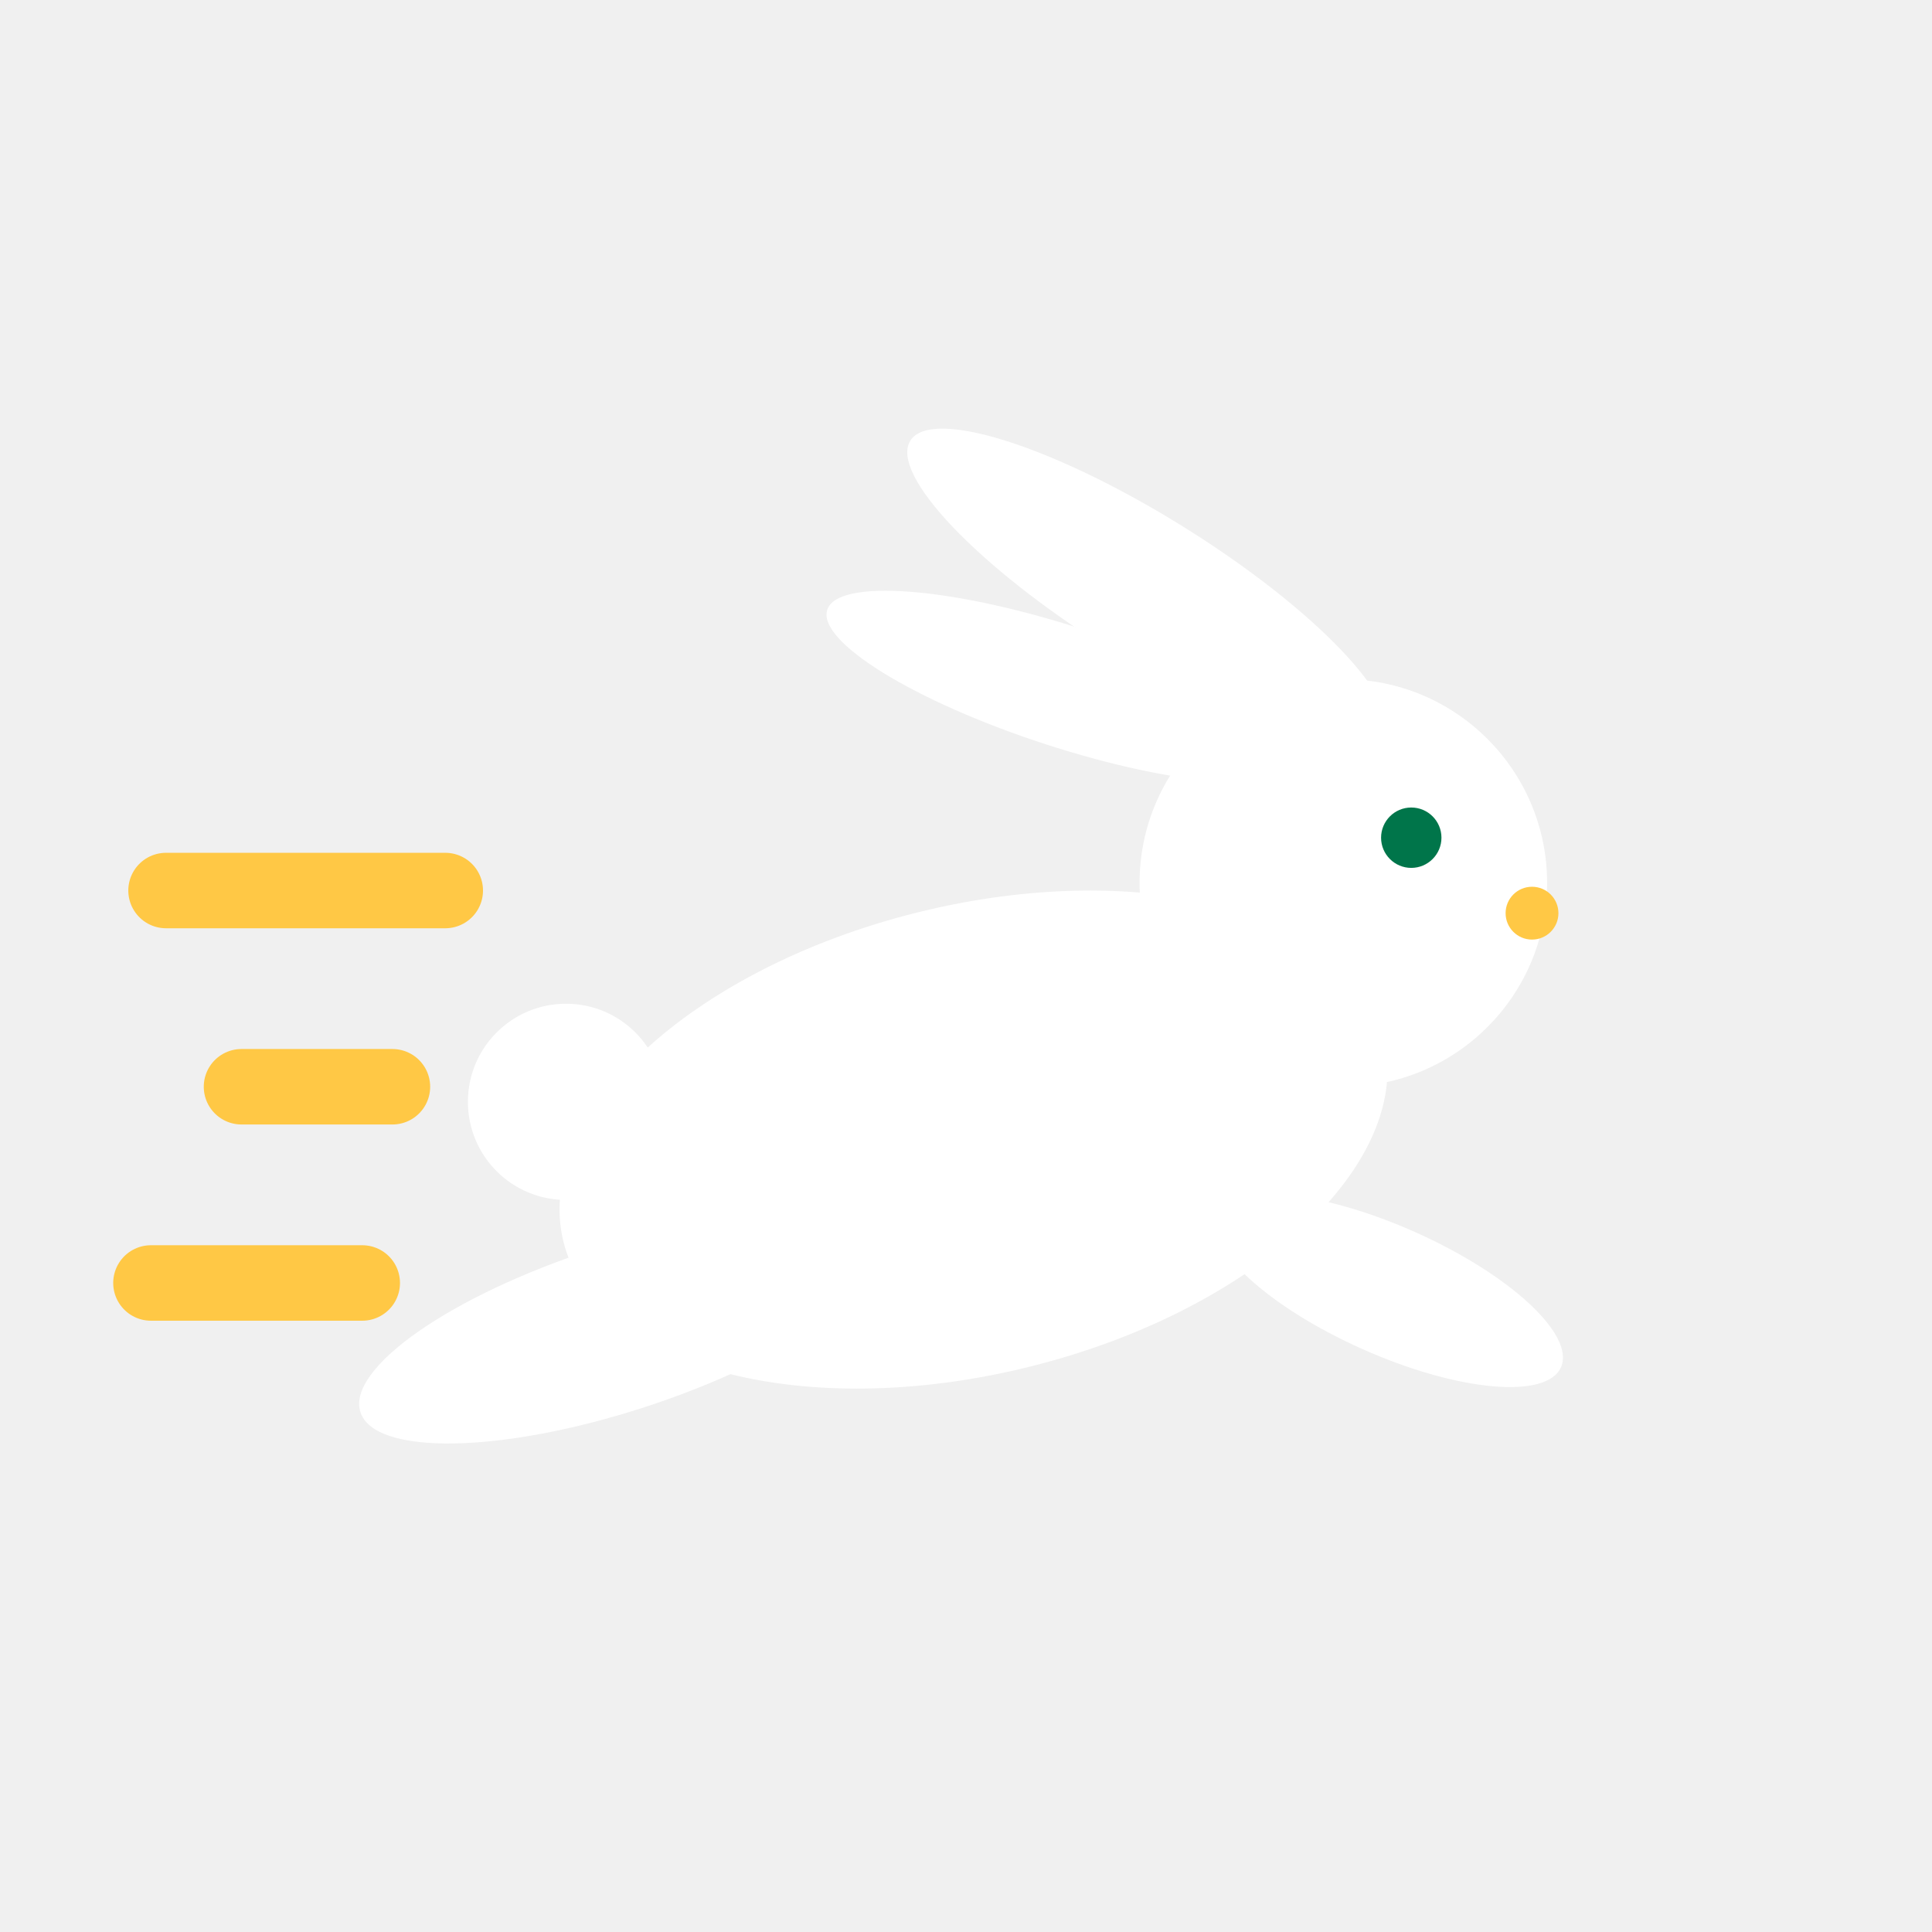
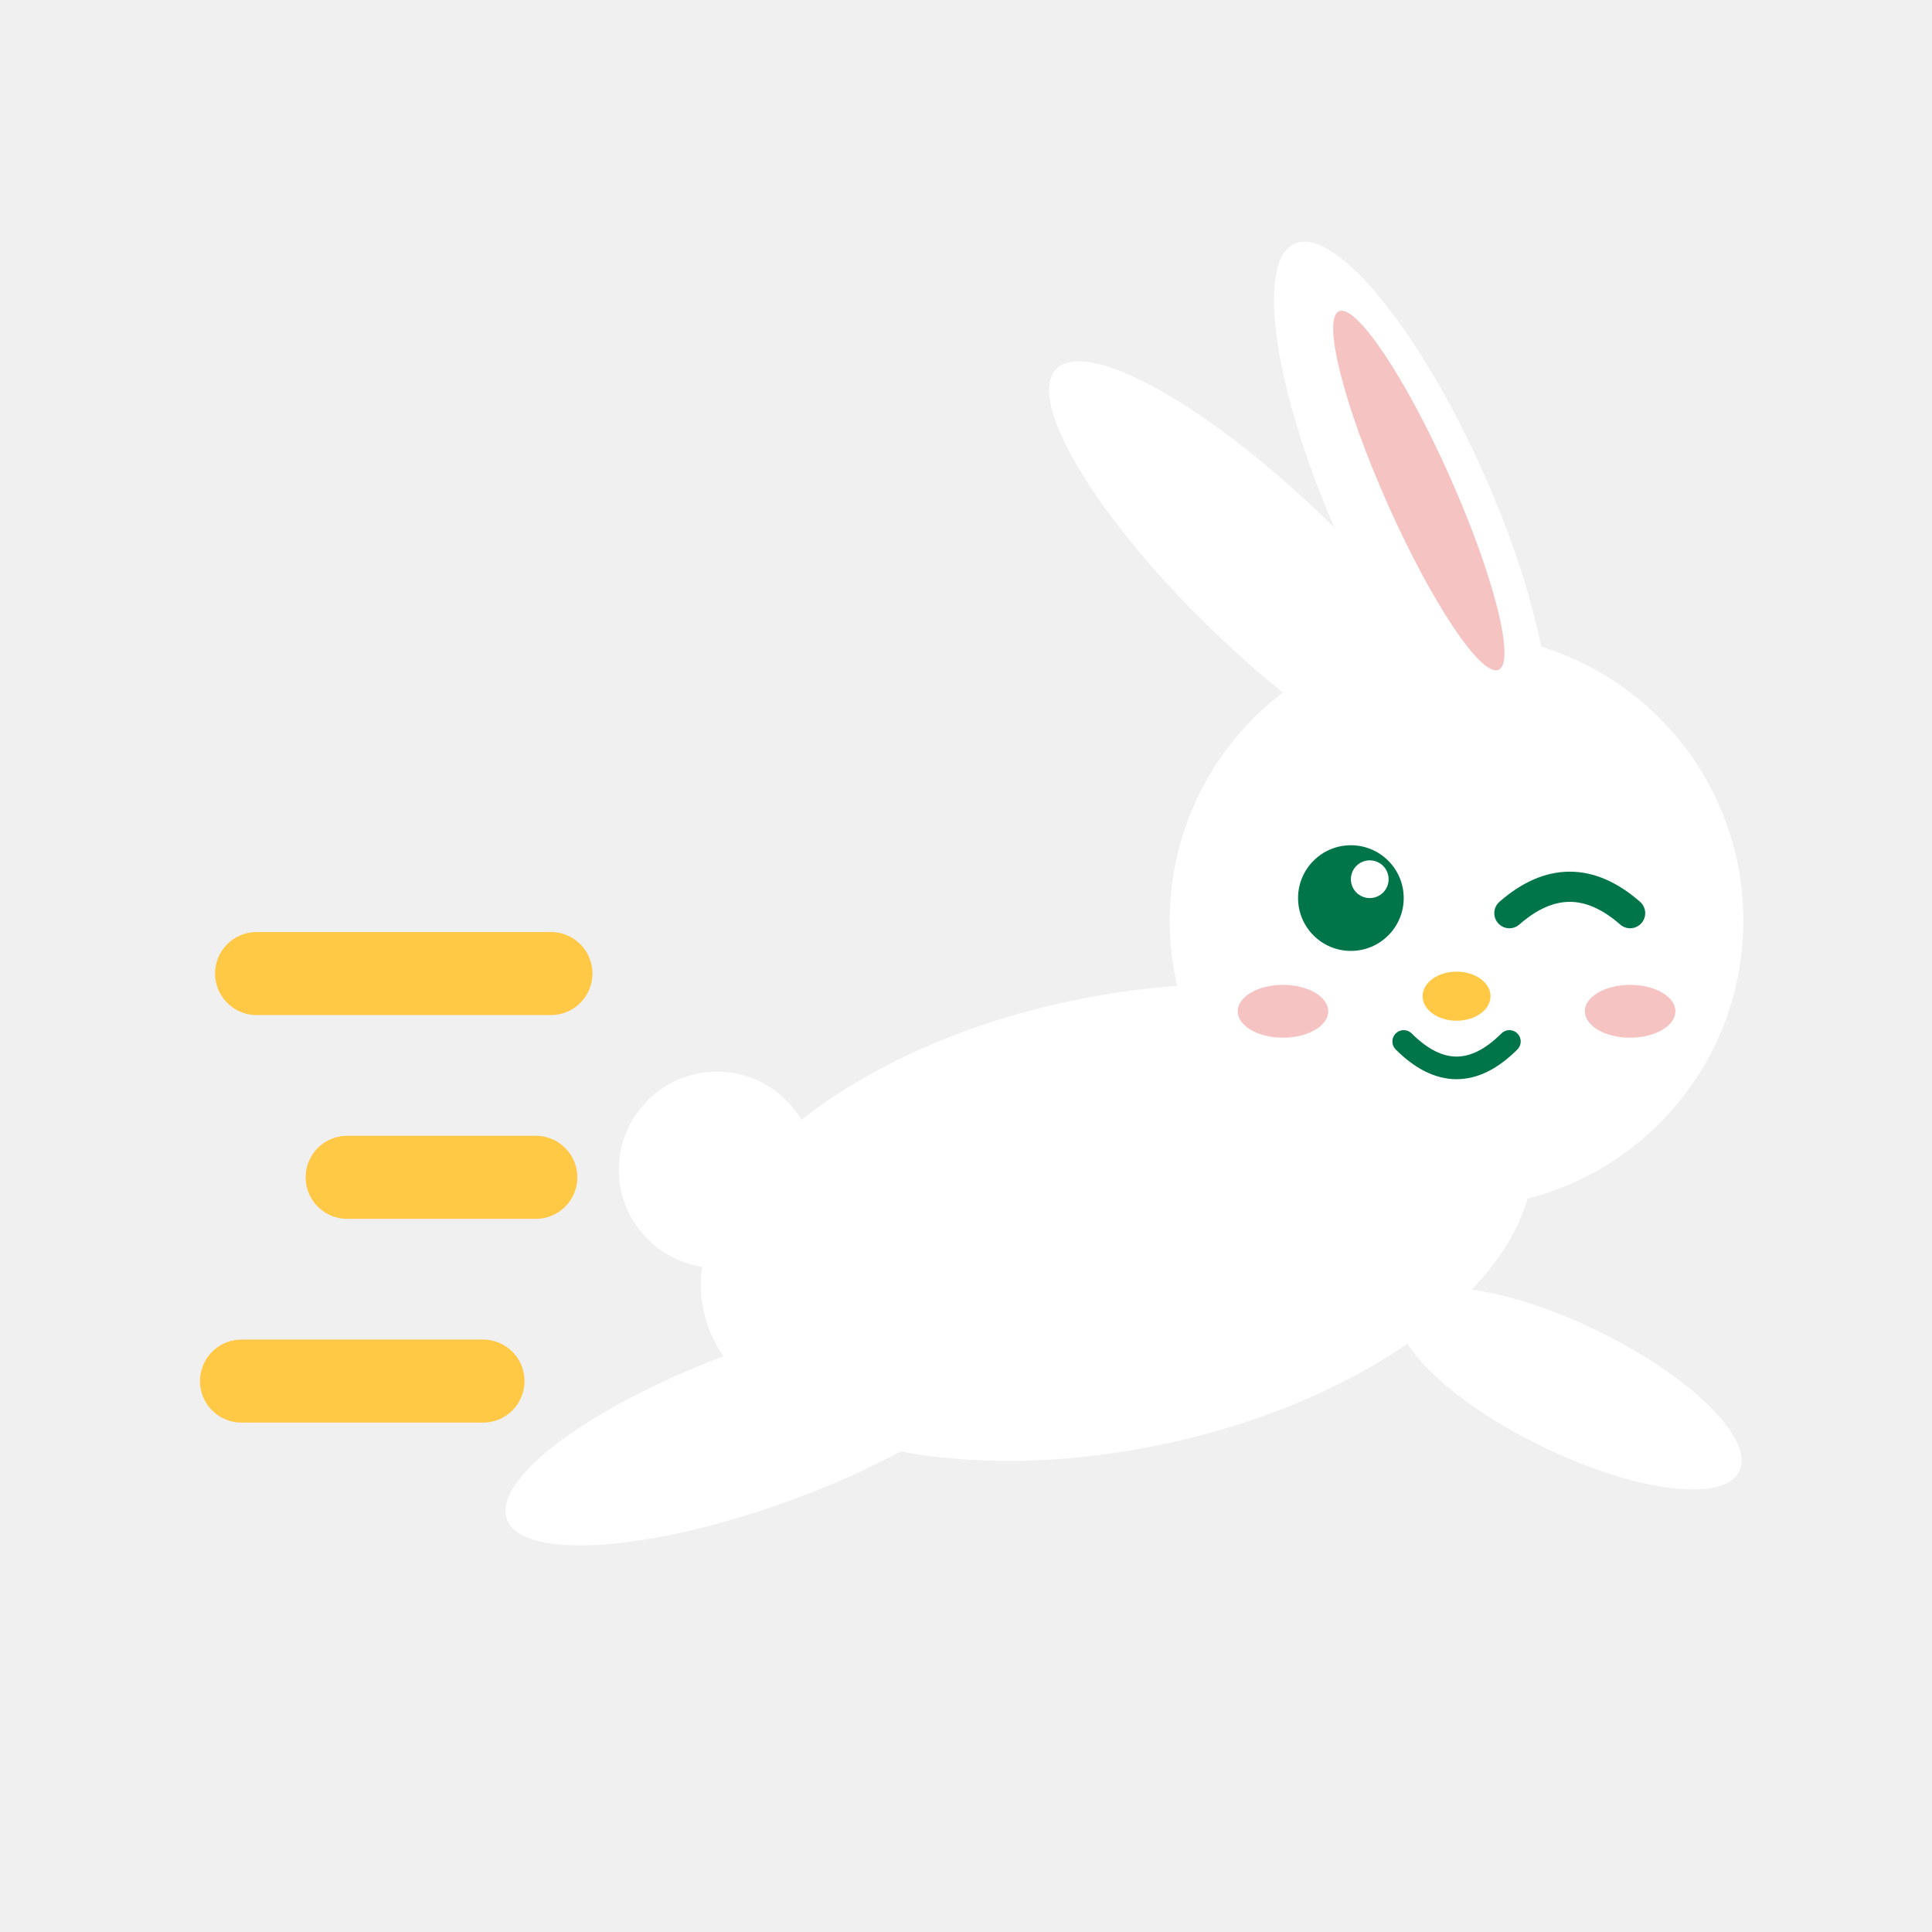
<svg xmlns="http://www.w3.org/2000/svg" viewBox="0 0 512 512">
-   <g stroke="#ffc845" stroke-width="20" stroke-linecap="round">
-     <line x1="44" y1="236" x2="118" y2="236" />
-     <line x1="64" y1="288" x2="104" y2="288" />
-     <line x1="40" y1="340" x2="96" y2="340" />
+   <g transform="translate(34 6)">
+     <g stroke="#ffc845" stroke-width="22" stroke-linecap="round">
+       <line x1="34" y1="252" x2="112" y2="252" />
+       <line x1="58" y1="306" x2="108" y2="306" />
+       <line x1="30" y1="360" x2="94" y2="360" />
+     </g>
+     <g fill="#ffffff">
+       <ellipse cx="168" cy="372" rx="72" ry="21" transform="rotate(-20 168 372)" />
+       <ellipse cx="262" cy="318" rx="112" ry="60" transform="rotate(-12 262 318)" />
+       <circle cx="156" cy="304" r="26" />
+       <ellipse cx="382" cy="362" rx="50" ry="17" transform="rotate(26 382 362)" />
+       <ellipse cx="302" cy="146" rx="21" ry="78" transform="rotate(-46 302 146)" />
+       <ellipse cx="340" cy="128" rx="21" ry="76" transform="rotate(-24 340 128)" />
+       <circle cx="352" cy="238" r="76" />
+     </g>
+     <ellipse cx="342" cy="124" rx="9" ry="52" transform="rotate(-24 342 124)" fill="#f6c3c3" />
+     <circle cx="324" cy="232" r="14" fill="#00754a" />
+     <circle cx="329" cy="227" r="5" fill="#ffffff" />
+     <path d="M366 236 q16 -14 32 0" fill="none" stroke="#00754a" stroke-width="8" stroke-linecap="round" />
+     <ellipse cx="306" cy="262" rx="12" ry="7" fill="#f6c3c3" />
+     <ellipse cx="398" cy="262" rx="12" ry="7" fill="#f6c3c3" />
+     <ellipse cx="352" cy="258" rx="9" ry="6.5" fill="#ffc845" />
+     <path d="M338 270 q14 14 28 0" fill="none" stroke="#00754a" stroke-width="6" stroke-linecap="round" />
  </g>
-   <g fill="#ffffff" transform="translate(-14 6)">
-     <ellipse cx="318" cy="150" rx="19" ry="74" transform="rotate(-58 318 150)" />
-     <ellipse cx="296" cy="176" rx="16" ry="66" transform="rotate(-72 296 176)" />
-     <ellipse cx="178" cy="346" rx="72" ry="22" transform="rotate(-18 178 346)" />
-     <ellipse cx="272" cy="296" rx="112" ry="62" transform="rotate(-14 272 296)" />
-     <circle cx="164" cy="286" r="26" />
-     <circle cx="370" cy="228" r="54" />
-     <ellipse cx="382" cy="336" rx="50" ry="17" transform="rotate(24 382 336)" />
-   </g>
-   <circle cx="374" cy="222" r="8" fill="#00754a" />
-   <circle cx="406" cy="242" r="7" fill="#ffc845" />
</svg>
